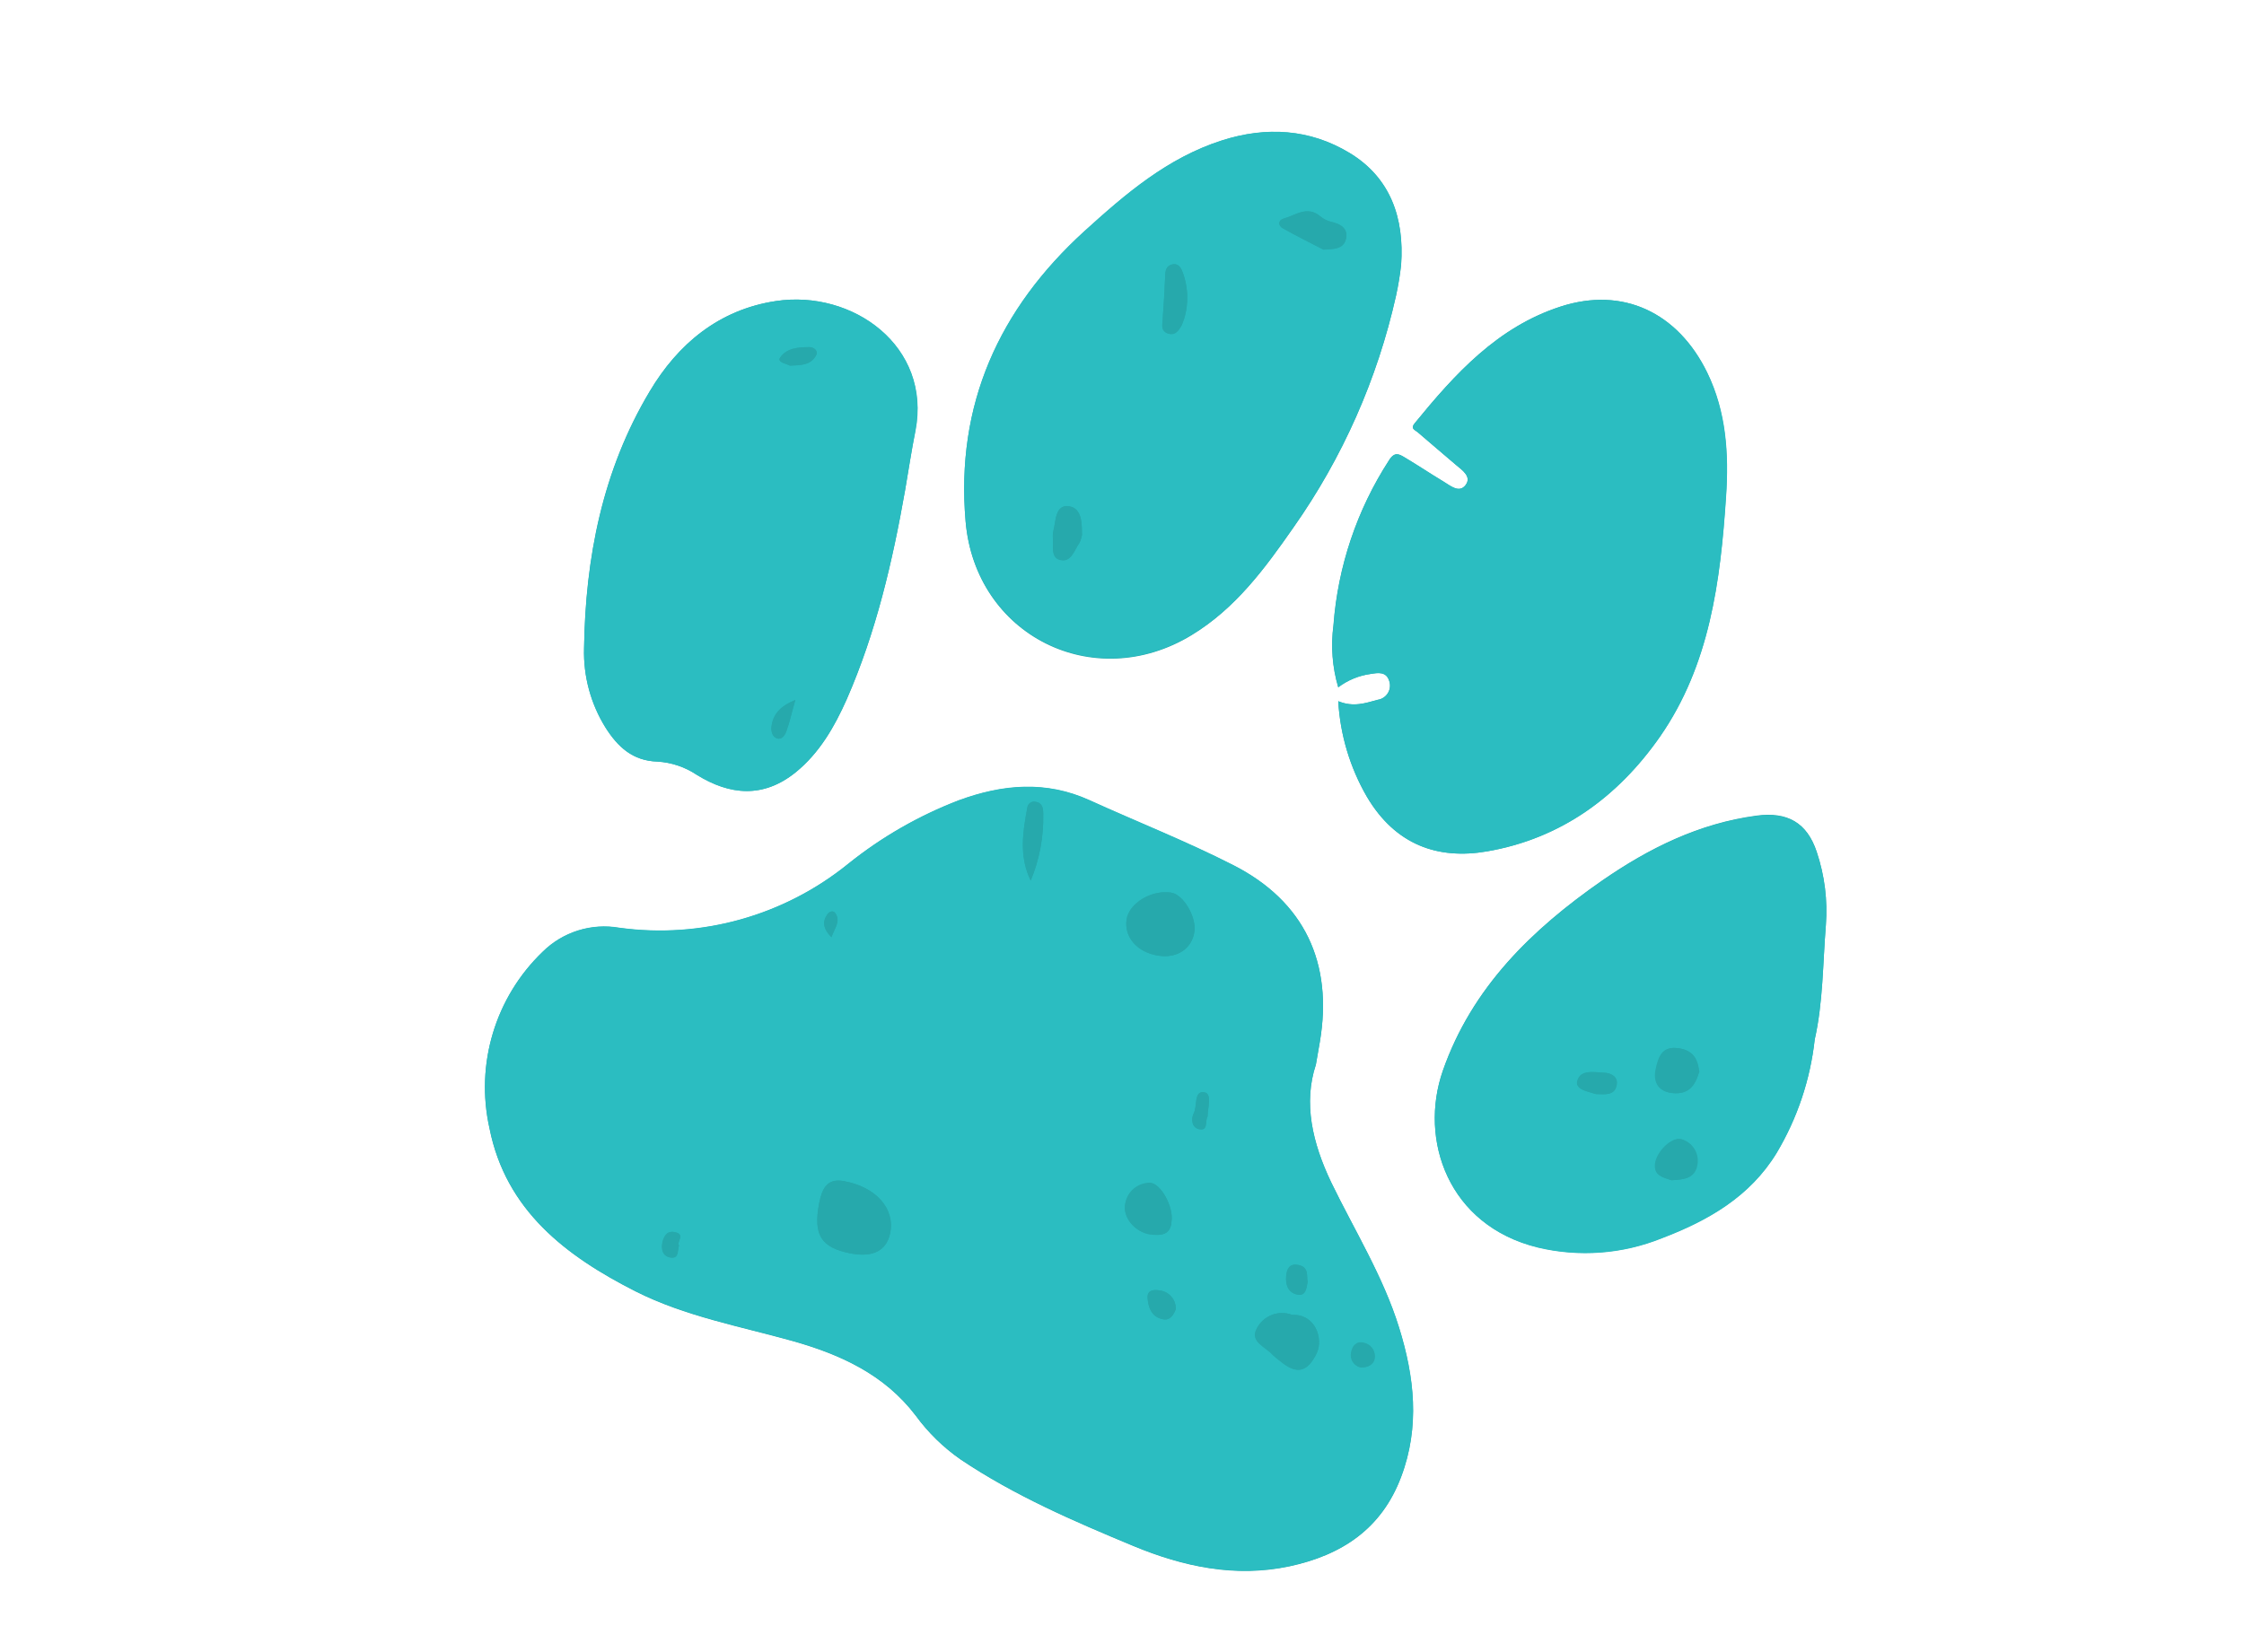
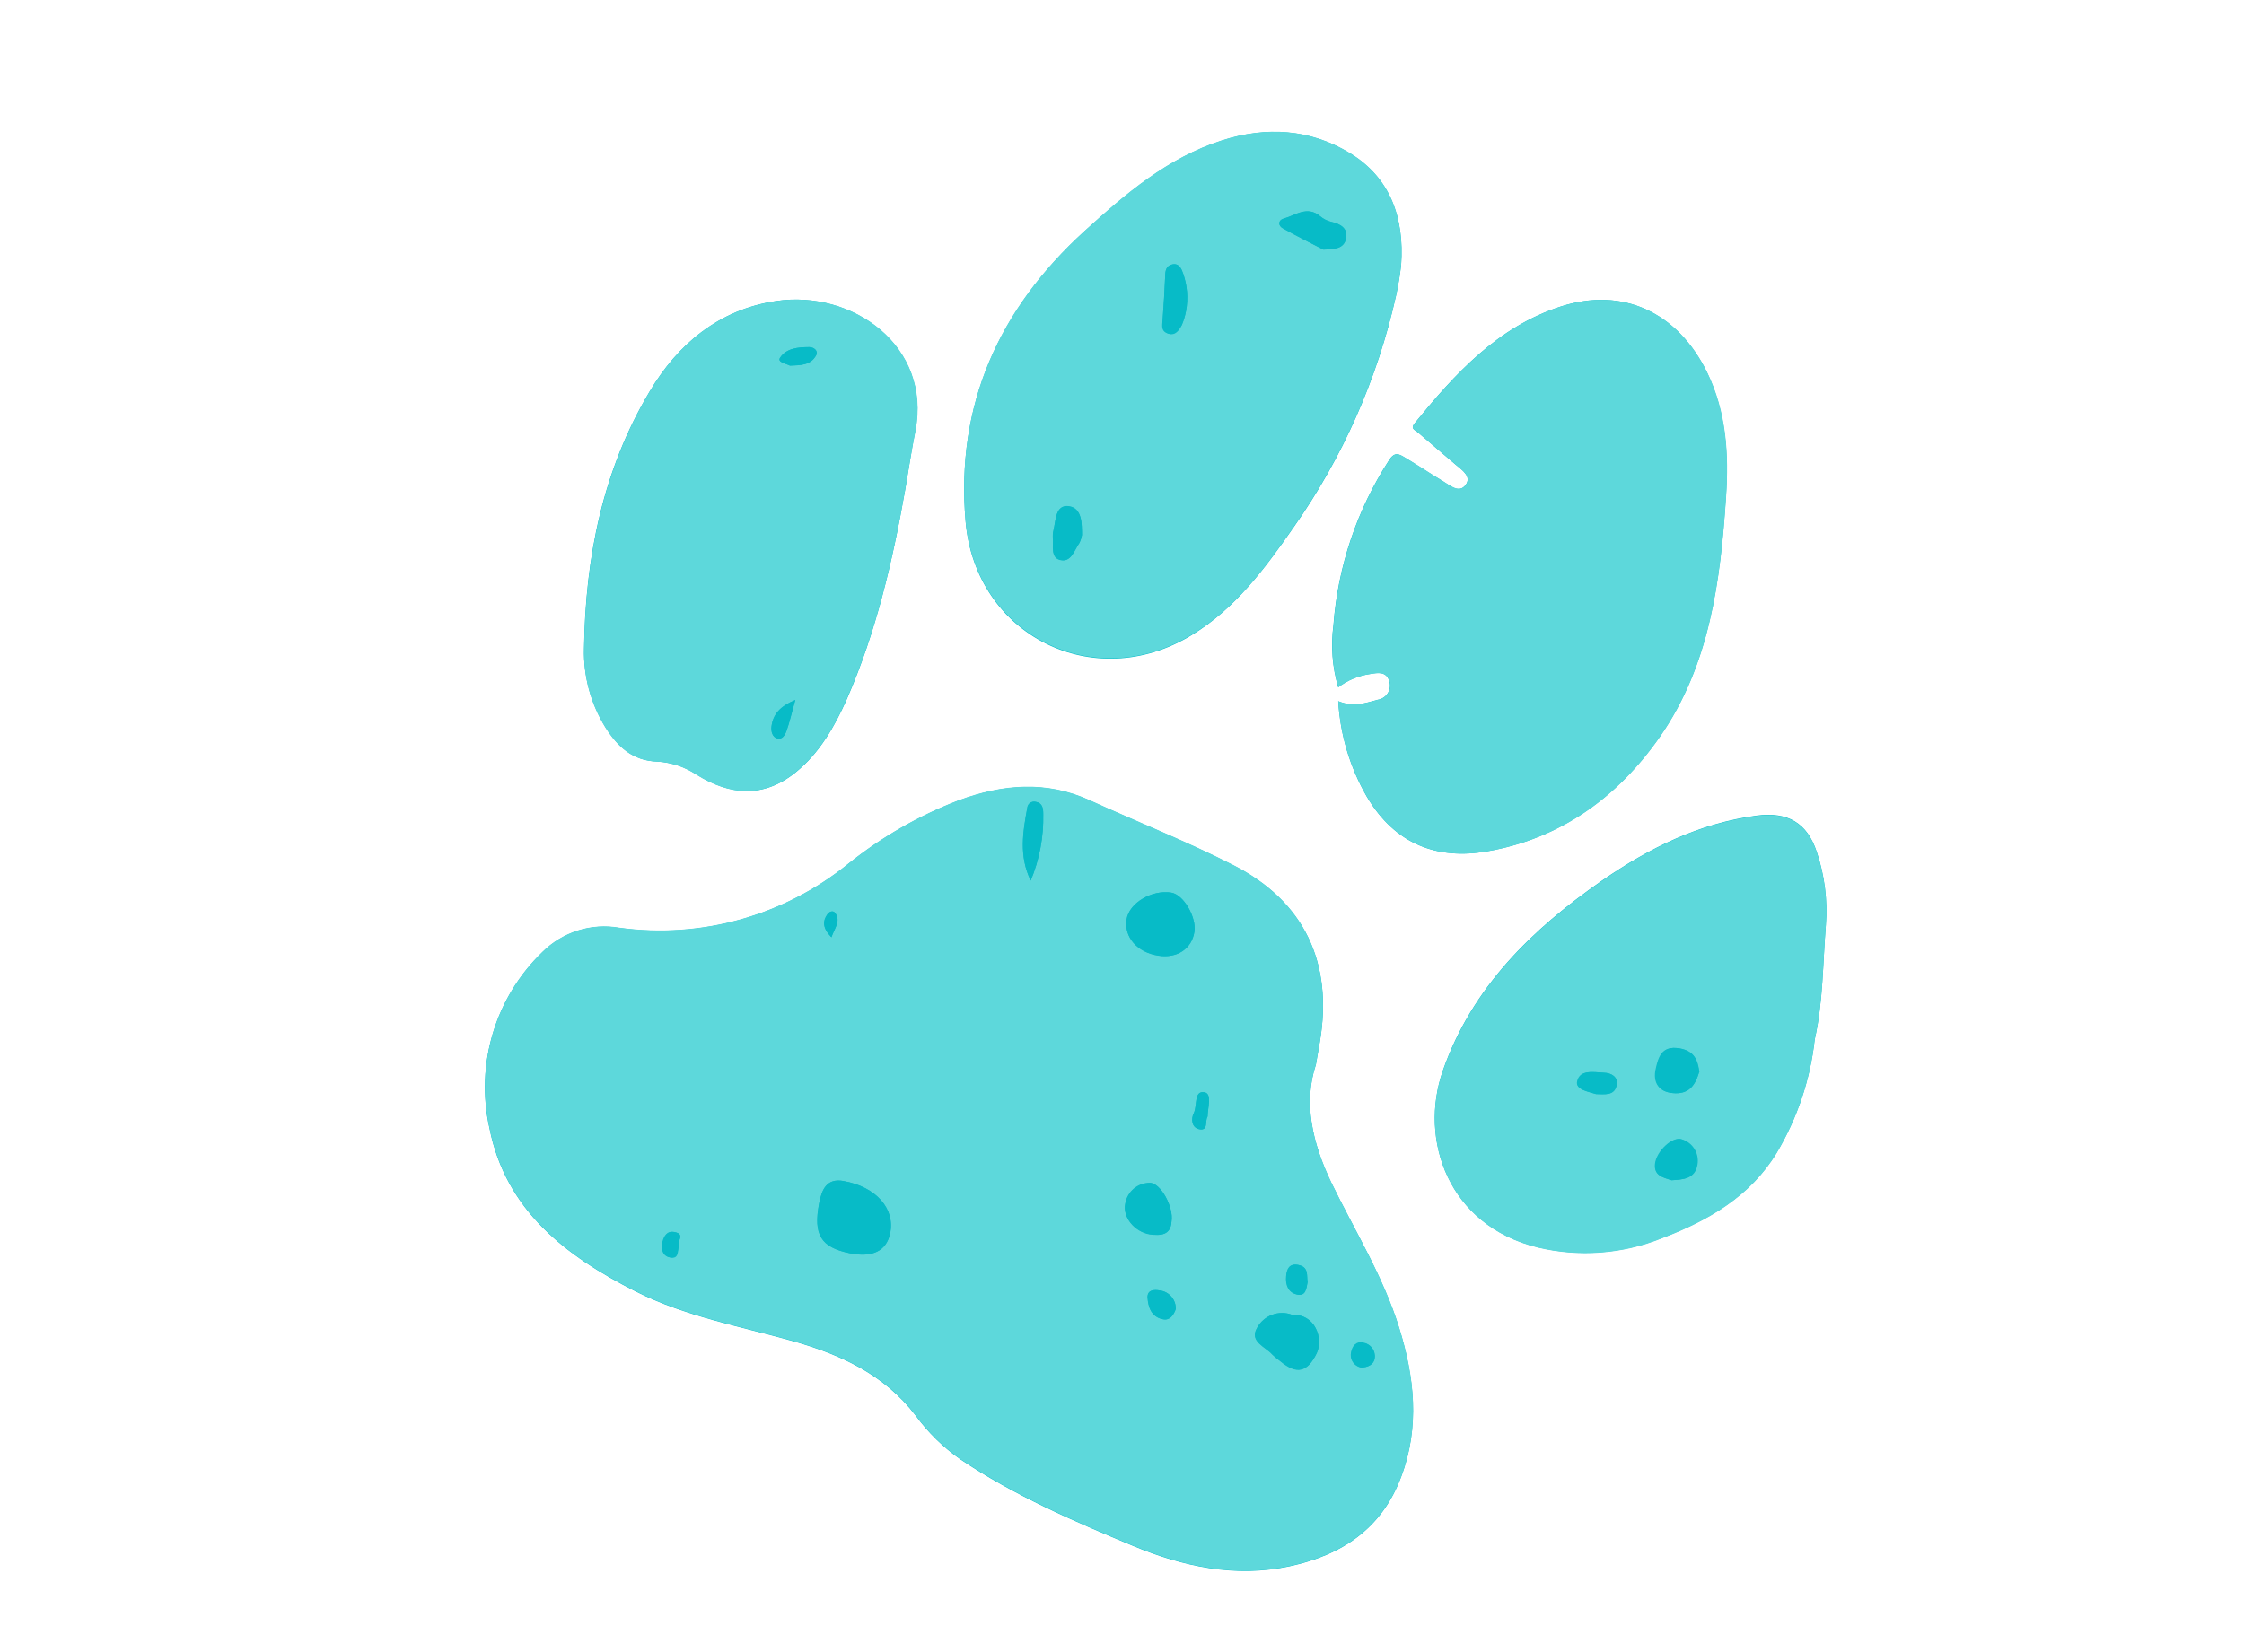
<svg xmlns="http://www.w3.org/2000/svg" id="Layer_1" data-name="Layer 1" viewBox="0 0 292 215">
  <defs>
    <style>
            .cls-1 {
-                 fill: #26a9ac;
+                 fill: #07bbc7;
            }

            .cls-2 {
-                 fill: #2bbdc1;
+                 fill: #5dd8db;
            }
        </style>
  </defs>
  <path class="cls-1" d="M171.23,138.57c.24-1.4.37-2.18.51-2.95,1.75-10.28-2-18.3-11.28-23-6.08-3.1-12.46-5.61-18.68-8.44-5.68-2.58-11.32-2.07-17,0a53.7,53.7,0,0,0-14.42,8.28,38.91,38.91,0,0,1-29.77,8.32,11.41,11.41,0,0,0-10,3.14,24.43,24.43,0,0,0-6.9,22.94c2.12,10.68,9.93,16.63,19,21.23,6.46,3.26,13.57,4.54,20.46,6.47,6.2,1.75,11.93,4.35,16,9.7a24.74,24.74,0,0,0,5.84,5.71c7,4.71,14.75,8.05,22.5,11.27,6.48,2.69,13.24,4.14,20.31,2.64,6.78-1.45,12-4.88,14.52-11.64,2.46-6.52,1.72-13-.27-19.42-2.08-6.7-5.78-12.66-8.83-18.9C170.76,148.74,169.58,143.55,171.23,138.57Zm2.91-47.3a28,28,0,0,0,3.71,12.42c3.73,6.33,9.3,8.22,15.62,7.13,9.6-1.65,17-7.06,22.52-14.93,6.49-9.35,7.87-20.25,8.6-31.26.37-5.55,0-11-2.44-16.11-3.84-7.88-11-11.23-19.07-8.62-8.21,2.65-13.75,8.76-19,15.19-.57.71,0,.85.39,1.17,1.68,1.42,3.33,2.86,5,4.27.85.71,2.07,1.52,1.22,2.62s-2,.06-2.88-.48c-1.68-1-3.31-2.1-5-3.11-.74-.44-1.33-.83-2.07.35a45.8,45.8,0,0,0-7.23,21.48,19.48,19.48,0,0,0,.62,8.07,9,9,0,0,1,4.24-1.74c.9-.17,2-.33,2.38.87a1.87,1.87,0,0,1-1.5,2.5C177.71,91.51,176.1,92.09,174.14,91.27Zm7.52-52.79a38.66,38.66,0,0,0,.66-4c.43-6.07-1.37-11.34-6.72-14.57-5.15-3.11-10.81-3.47-16.6-1.62-7.09,2.27-12.56,7-17.9,11.82C130,40.26,124.34,52.69,125.65,67.89c1.27,14.83,16.68,22.54,29.42,14.78,5.7-3.47,9.54-8.7,13.24-14A84.3,84.3,0,0,0,181.66,38.48Zm-63.88,25.3c.44-2.57.83-5.14,1.32-7.69,2.13-11-8.17-18.42-18.17-16.9C93.56,40.31,88.19,44.77,84.51,51,78.4,61.21,76.16,72.61,76,84.41a18.54,18.54,0,0,0,2.82,10.31c1.59,2.5,3.53,4.32,6.75,4.41a10.31,10.31,0,0,1,5.09,1.71c4.34,2.69,8.68,3.07,12.87-.3,3.13-2.53,5.09-6,6.67-9.54C114,82.29,116.14,73.1,117.78,63.78ZM236.14,135.3c1.09-4.82,1.05-9.89,1.45-14.91a24.16,24.16,0,0,0-1.19-9.52c-1.26-3.8-3.81-5.24-7.82-4.71-7.49,1-14,4.23-20.12,8.46-9.14,6.35-16.93,13.92-20.71,24.73-3.13,9,.68,20.17,12.36,23a26.62,26.62,0,0,0,16.15-1.21c6-2.29,11.45-5.39,14.93-11.1A36.69,36.69,0,0,0,236.14,135.3Z" />
  <path class="cls-2" d="M171.23,138.57c-1.65,5-.47,10.17,2,15.32,3,6.24,6.75,12.2,8.83,18.9,2,6.42,2.73,12.9.27,19.42-2.55,6.76-7.74,10.19-14.52,11.64-7.07,1.5-13.83.05-20.31-2.64-7.75-3.22-15.47-6.56-22.5-11.27a24.74,24.74,0,0,1-5.84-5.71c-4.07-5.35-9.8-7.95-16-9.7-6.89-1.93-14-3.21-20.46-6.47-9.08-4.6-16.89-10.55-19-21.23a24.43,24.43,0,0,1,6.9-22.94,11.41,11.41,0,0,1,10-3.14,38.91,38.91,0,0,0,29.77-8.32,53.7,53.7,0,0,1,14.42-8.28c5.66-2.08,11.3-2.59,17,0,6.22,2.83,12.6,5.34,18.68,8.44,9.29,4.74,13,12.76,11.28,23C171.6,136.39,171.47,137.17,171.23,138.57ZM110.6,163.13c2.92.59,4.73-.3,5.21-2.56.69-3.22-1.79-6.09-6.08-6.85-2.18-.38-2.8,1.1-3.15,2.92C105.82,160.71,106.8,162.36,110.6,163.13Zm40.13-38.74c2.42.39,4.36-.9,4.69-3.1.29-1.93-1.42-4.84-3-5.1-2.54-.41-5.5,1.36-5.82,3.48C146.24,122,148,124,150.73,124.39Zm17.42,46.76a3.7,3.7,0,0,0-4.58,1.71c-1,1.76,1.1,2.39,2,3.43a8.28,8.28,0,0,0,1.07.89c2.12,1.76,3.51,1.41,4.71-1.06C172.23,174.24,171.15,171,168.15,171.15ZM152.44,159c.31-1.89-1.42-5.07-2.83-5a3.23,3.23,0,0,0-3.18,2.68c-.38,1.72,1.17,3.64,3.16,4C151,160.86,152.34,160.78,152.44,159Zm-18.32-44.37a21.37,21.37,0,0,0,1.64-8.67c0-.71-.09-1.45-1-1.59a.88.88,0,0,0-1.06.71C133.08,108.25,132.57,111.45,134.12,114.62ZM153,170.39a2.37,2.37,0,0,0-2.08-2.42c-.65-.12-1.62-.13-1.58.89.06,1.3.49,2.56,2,2.86C152.23,171.91,152.72,171.2,153,170.39Zm17.14-3.57c-.14-.71.22-1.89-1.21-2.17-1.19-.23-1.5.56-1.58,1.48-.09,1.09.22,2.08,1.38,2.36S170,167.85,170.16,166.82Zm7,11.17c.82,0,1.63-.34,1.75-1.17a1.75,1.75,0,0,0-1.44-2c-1-.24-1.47.49-1.61,1.24A1.63,1.63,0,0,0,177.11,178Zm-20-32.65c0-1.14.62-3-.41-3.16-1.42-.24-.9,1.75-1.38,2.7-.38.75-.29,1.9.71,2.1C157.26,147.22,156.77,145.91,157.13,145.34ZM88.35,162.1c-.32-.44.87-1.44-.55-1.73-1-.23-1.44.55-1.61,1.29s0,1.84,1,2S88.16,162.9,88.35,162.1ZM108.19,122c.41-1.2,1.25-2.07.48-3.17-.25-.36-.73-.21-1,.15C107,119.91,107.05,120.82,108.19,122Z" />
  <path class="cls-2" d="M174.14,91.27c2,.82,3.57.24,5.13-.18a1.87,1.87,0,0,0,1.5-2.5c-.4-1.2-1.48-1-2.38-.87a9,9,0,0,0-4.24,1.74,19.48,19.48,0,0,1-.62-8.07,45.8,45.8,0,0,1,7.23-21.48c.74-1.18,1.33-.79,2.07-.35,1.69,1,3.32,2.1,5,3.11.9.54,2.06,1.54,2.88.48s-.37-1.91-1.22-2.62c-1.69-1.41-3.34-2.85-5-4.27-.38-.32-1-.46-.39-1.17,5.25-6.43,10.79-12.54,19-15.19,8.06-2.61,15.23.74,19.07,8.62,2.49,5.11,2.81,10.56,2.44,16.11-.73,11-2.11,21.91-8.6,31.26-5.48,7.87-12.92,13.28-22.52,14.93-6.32,1.09-11.89-.8-15.62-7.13A28,28,0,0,1,174.14,91.27Z" />
  <path class="cls-2" d="M181.66,38.48a84.3,84.3,0,0,1-13.35,30.14c-3.7,5.35-7.54,10.58-13.24,14-12.74,7.76-28.15,0-29.42-14.78-1.31-15.2,4.33-27.63,15.45-37.75,5.34-4.86,10.81-9.55,17.9-11.82,5.79-1.85,11.45-1.49,16.6,1.62,5.35,3.23,7.15,8.5,6.72,14.57A38.66,38.66,0,0,1,181.66,38.48Zm-9.43-6c1.28-.08,2.65,0,2.93-1.48.25-1.28-.73-1.87-1.93-2.13a3.52,3.52,0,0,1-1.43-.72c-1.72-1.45-3.25-.11-4.81.31-.67.19-.69.9-.07,1.24C168.68,30.71,170.5,31.6,172.23,32.5Zm-17.9,8a9.45,9.45,0,0,0-.38-4.9c-.19-.53-.53-1.43-1.49-1.15-.74.21-.81.83-.84,1.51-.08,1.89-.19,3.78-.33,5.66-.06.74-.14,1.5.7,1.8s1.44-.45,1.8-1.12A8.93,8.93,0,0,0,154.33,40.5ZM140.79,69.63c0-1.41.06-3.46-1.71-3.71s-1.68,1.84-2,3.15A2.93,2.93,0,0,0,137,70c.09,1-.31,2.54.87,2.88,1.51.44,1.89-1.25,2.59-2.21A3.83,3.83,0,0,0,140.79,69.63Z" />
  <path class="cls-2" d="M117.78,63.78C116.14,73.1,114,82.29,110.17,91c-1.58,3.59-3.54,7-6.67,9.54-4.19,3.37-8.53,3-12.87.3a10.31,10.31,0,0,0-5.09-1.71c-3.22-.09-5.16-1.91-6.75-4.41A18.54,18.54,0,0,1,76,84.41c.19-11.8,2.43-23.2,8.54-33.46,3.68-6.18,9-10.64,16.42-11.76,10-1.52,20.3,5.87,18.17,16.9C118.61,58.64,118.22,61.21,117.78,63.78ZM103.49,91.11c-2,.82-2.91,1.85-3.1,3.47-.07.64.09,1.35.75,1.54s1-.46,1.18-.92C102.76,94,103,92.73,103.49,91.11Zm-.7-43.52c1.27-.06,2.69,0,3.41-1.35.31-.58-.3-1.06-.91-1.06-1.41,0-2.94.13-3.77,1.36C101.11,47.15,102.22,47.3,102.79,47.59Z" />
  <path class="cls-2" d="M236.14,135.3a36.69,36.69,0,0,1-4.95,14.78c-3.48,5.71-8.92,8.81-14.93,11.1a26.62,26.62,0,0,1-16.15,1.21c-11.68-2.87-15.49-14.06-12.36-23,3.78-10.81,11.57-18.38,20.71-24.73,6.09-4.23,12.63-7.47,20.12-8.46,4-.53,6.56.91,7.82,4.71a24.16,24.16,0,0,1,1.19,9.52C237.19,125.41,237.23,130.48,236.14,135.3Zm-15,4.26c-.2-1.49-.59-2.78-2.63-3.11-2.28-.36-2.69,1.23-3,2.7-.37,1.65.26,2.95,2.2,3.13S220.54,141.47,221.09,139.56Zm-3.59,14.06c1.43-.09,3.05-.14,3.34-2.06a2.91,2.91,0,0,0-2-3.25c-1.21-.43-3.29,1.55-3.46,3.19C215.19,153,216.34,153.25,217.5,153.62Zm-9.82-11.21c1.09,0,2.39.27,2.66-1.2.2-1.06-.73-1.54-1.65-1.58-1.3-.06-3.11-.46-3.47,1.12C205,141.84,206.66,142.08,207.68,142.41Z" />
  <path class="cls-1" d="M110.6,163.13c-3.8-.77-4.78-2.42-4-6.49.35-1.82,1-3.3,3.15-2.92,4.29.76,6.77,3.63,6.08,6.85C115.33,162.83,113.52,163.72,110.6,163.13Z" />
  <path class="cls-1" d="M150.73,124.39c-2.73-.43-4.49-2.44-4.13-4.72.32-2.12,3.28-3.89,5.82-3.48,1.58.26,3.29,3.17,3,5.1C155.09,123.49,153.15,124.78,150.73,124.39Z" />
  <path class="cls-1" d="M168.15,171.15c3-.12,4.08,3.09,3.18,5-1.2,2.47-2.59,2.82-4.71,1.06a8.28,8.28,0,0,1-1.07-.89c-.88-1-3-1.67-2-3.43A3.7,3.7,0,0,1,168.15,171.15Z" />
  <path class="cls-1" d="M152.44,159c-.1,1.79-1.4,1.87-2.85,1.63-2-.33-3.54-2.25-3.16-4a3.23,3.23,0,0,1,3.18-2.68C151,153.92,152.75,157.1,152.44,159Z" />
  <path class="cls-1" d="M134.12,114.62c-1.55-3.17-1-6.37-.44-9.55a.88.88,0,0,1,1.06-.71c.93.14,1,.88,1,1.59A21.37,21.37,0,0,1,134.12,114.62Z" />
  <path class="cls-1" d="M153,170.39c-.3.81-.79,1.52-1.69,1.33-1.48-.3-1.91-1.56-2-2.86,0-1,.93-1,1.58-.89A2.37,2.37,0,0,1,153,170.39Z" />
  <path class="cls-1" d="M170.16,166.82c-.17,1-.33,1.92-1.41,1.67s-1.47-1.27-1.38-2.36c.08-.92.39-1.71,1.58-1.48C170.38,164.93,170,166.11,170.16,166.82Z" />
  <path class="cls-1" d="M177.11,178a1.63,1.63,0,0,1-1.3-2c.14-.75.61-1.48,1.61-1.24a1.75,1.75,0,0,1,1.44,2C178.74,177.65,177.93,178,177.11,178Z" />
  <path class="cls-1" d="M157.13,145.34c-.36.57.13,1.88-1.08,1.64-1-.2-1.09-1.35-.71-2.1.48-.95,0-2.94,1.38-2.7C157.75,142.36,157.15,144.2,157.13,145.34Z" />
  <path class="cls-1" d="M88.35,162.1c-.19.8,0,1.79-1.11,1.59s-1.24-1.16-1-2,.56-1.52,1.61-1.29C89.22,160.66,88,161.66,88.35,162.1Z" />
  <path class="cls-1" d="M108.19,122c-1.14-1.16-1.16-2.07-.5-3,.25-.36.73-.51,1-.15C109.44,119.91,108.6,120.78,108.19,122Z" />
  <path class="cls-1" d="M172.23,32.5c-1.73-.9-3.55-1.79-5.31-2.78-.62-.34-.6-1,.07-1.24,1.56-.42,3.09-1.76,4.81-.31a3.52,3.52,0,0,0,1.43.72c1.2.26,2.18.85,1.93,2.13C174.88,32.47,173.51,32.42,172.23,32.5Z" />
  <path class="cls-1" d="M154.33,40.5a8.93,8.93,0,0,1-.54,1.8c-.36.67-.82,1.46-1.8,1.12s-.76-1.06-.7-1.8c.14-1.88.25-3.77.33-5.66,0-.68.1-1.3.84-1.51,1-.28,1.3.62,1.49,1.15A9.45,9.45,0,0,1,154.33,40.5Z" />
  <path class="cls-1" d="M140.79,69.63a3.83,3.83,0,0,1-.31,1c-.7,1-1.08,2.65-2.59,2.21-1.18-.34-.78-1.84-.87-2.88a2.93,2.93,0,0,1,.07-.93c.31-1.31.25-3.39,2-3.15S140.75,68.22,140.79,69.63Z" />
  <path class="cls-1" d="M103.49,91.11c-.45,1.62-.73,2.88-1.17,4.09-.16.46-.58,1.09-1.18.92s-.82-.9-.75-1.54C100.58,93,101.53,91.93,103.49,91.11Z" />
  <path class="cls-1" d="M102.79,47.59c-.57-.29-1.68-.44-1.27-1.05.83-1.23,2.36-1.34,3.77-1.36.61,0,1.22.48.91,1.06C105.48,47.6,104.06,47.53,102.79,47.59Z" />
  <path class="cls-1" d="M221.09,139.56c-.55,1.91-1.57,2.9-3.45,2.72s-2.57-1.48-2.2-3.13c.33-1.47.74-3.06,3-2.7C220.5,136.78,220.89,138.07,221.09,139.56Z" />
  <path class="cls-1" d="M217.5,153.62c-1.16-.37-2.31-.65-2.15-2.12.17-1.64,2.25-3.62,3.46-3.19a2.91,2.91,0,0,1,2,3.25C220.55,153.48,218.93,153.53,217.5,153.62Z" />
  <path class="cls-1" d="M207.68,142.41c-1-.33-2.71-.57-2.46-1.66.36-1.58,2.17-1.18,3.47-1.12.92,0,1.85.52,1.65,1.58C210.07,142.68,208.77,142.42,207.68,142.41Z" />
</svg>
